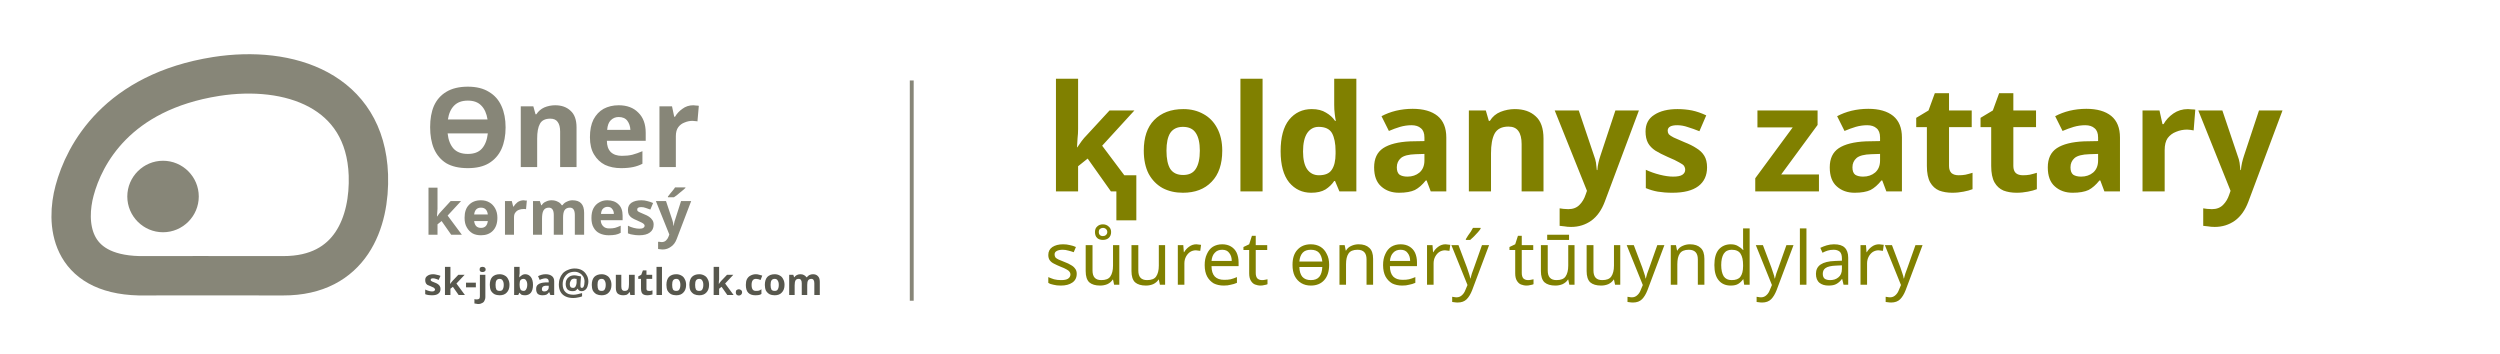
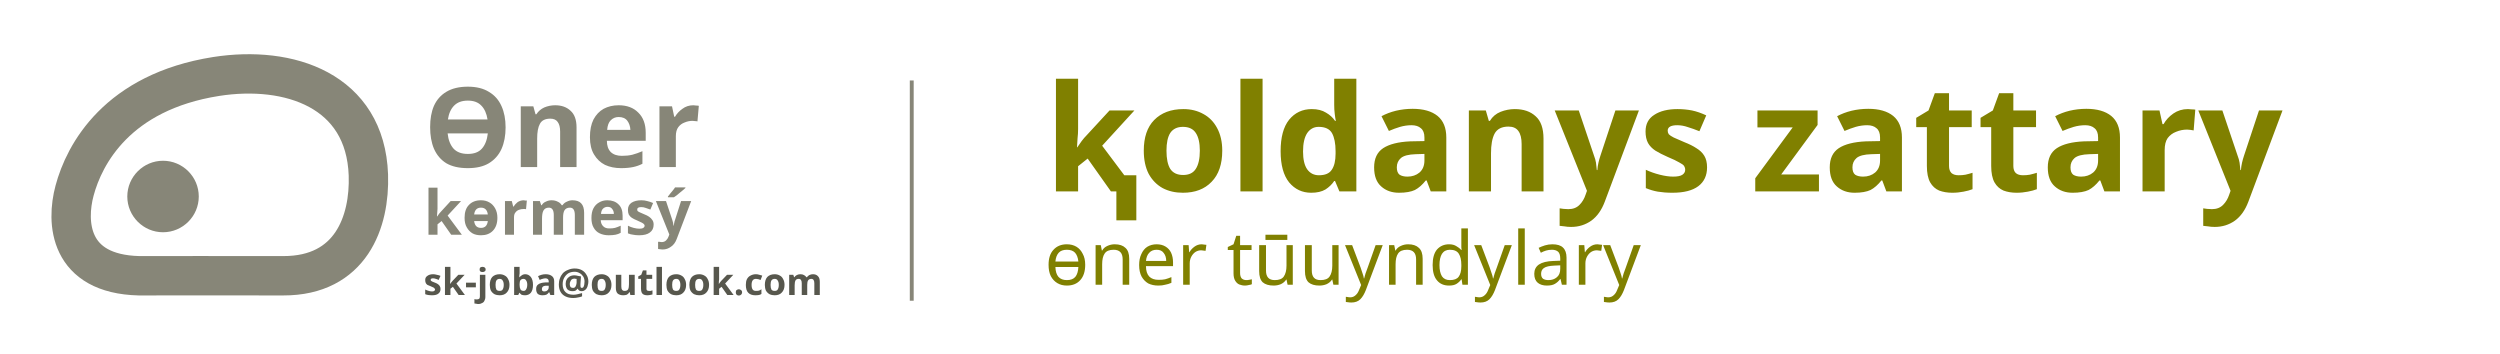
<svg xmlns="http://www.w3.org/2000/svg" width="540" height="76.358" viewBox="0 0 142.875 20.203" version="1.1" id="svg4436">
  <defs id="defs4433">
    <style type="text/css" id="style4624">
    .str0 {stroke:#6B470F;stroke-width:341.67;stroke-miterlimit:22.926}
    .fil0 {fill:none}
    .fil1 {fill:#6B470F}
   </style>
  </defs>
  <g id="layer1">
    <rect style="display:inline;fill:none;fill-opacity:1;stroke:none;stroke-width:1.487;stroke-miterlimit:4;stroke-dasharray:none;stroke-opacity:1" id="rect154481" width="121.444" height="20.203" x="0.234" y="0.234" />
    <path d="m 12.351,4.371 c -5.65,0.892 -7.533,4.441 -8.089,6.522 -0.486,1.804 -0.347,4.768 3.687,4.867 1.309,0 5.115,-0.008 8.237,0 3.876,0.008 4.956,-3.093 4.867,-5.759 -0.17,-4.842 -4.527,-6.283 -8.703,-5.63 z" style="display:inline;fill:none;stroke:#878678;stroke-width:2.25;stroke-linecap:butt;stroke-linejoin:miter;stroke-dasharray:none;stroke-opacity:1" id="path982-7" />
    <path d="m 7.275,11.23 c 0,-1.124 0.918,-2.043 2.042,-2.043 1.124,0 2.043,0.918 2.043,2.043 0,1.124 -0.918,2.043 -2.043,2.043 -1.124,0 -2.042,-0.918 -2.042,-2.043 z" style="display:inline;opacity:1;fill:#878678;fill-opacity:1;fill-rule:evenodd;stroke-width:1.058" id="path984-5" />
    <text xml:space="preserve" style="font-style:normal;font-variant:normal;font-weight:normal;font-stretch:normal;font-size:12.7px;line-height:0;font-family:sans-serif;-inkscape-font-specification:sans-serif;display:inline;fill:#878678;fill-opacity:1;stroke:none;stroke-width:1.058;stroke-miterlimit:4;stroke-dasharray:none" x="24.207" y="9.544" id="text2286">
      <tspan style="font-style:normal;font-variant:normal;font-weight:bold;font-stretch:normal;font-size:6.35px;line-height:0.7;font-family:sans-serif;-inkscape-font-specification:'sans-serif Bold';fill:#878678;fill-opacity:1;stroke-width:1.058;stroke-miterlimit:4;stroke-dasharray:none" id="tspan56229" x="24.207" y="9.544">Өner</tspan>
      <tspan style="font-style:normal;font-variant:normal;font-weight:bold;font-stretch:normal;font-size:3.528px;line-height:0.6;font-family:sans-serif;-inkscape-font-specification:'sans-serif Bold';fill:#878678;fill-opacity:1;stroke-width:1.058;stroke-miterlimit:4;stroke-dasharray:none" id="tspan28353" x="24.207" y="13.416">kөrmesý</tspan>
      <tspan x="24.207" y="16.857" style="font-style:normal;font-variant:normal;font-weight:bold;font-stretch:normal;font-size:2.117px;line-height:0.3;font-family:sans-serif;-inkscape-font-specification:'sans-serif Bold';opacity:0.216;fill:#57574d;fill-opacity:1;stroke-width:1.058;stroke-miterlimit:4;stroke-dasharray:none" id="tspan2257">sk-joba@outlook.com</tspan>
    </text>
    <text xml:space="preserve" style="font-style:normal;font-variant:normal;font-weight:normal;font-stretch:normal;font-size:12.7px;line-height:0.4;font-family:sans-serif;-inkscape-font-specification:sans-serif;display:inline;fill:#878678;fill-opacity:1;stroke:none;stroke-width:1.058;stroke-miterlimit:4;stroke-dasharray:none" x="59.693" y="10.939" id="text2286-8">
      <tspan id="tspan21764-5" x="59.693" y="10.939" style="font-style:normal;font-variant:normal;font-weight:bold;font-stretch:normal;font-size:8.467px;font-family:sans-serif;-inkscape-font-specification:'sans-serif Bold';fill:#808000;fill-opacity:1;stroke-width:1.058;stroke-miterlimit:4;stroke-dasharray:none">ⱪoldanys zattary</tspan>
-       <tspan x="59.693" y="16.272" style="font-style:normal;font-variant:normal;font-weight:normal;font-stretch:normal;font-size:4.233px;font-family:sans-serif;-inkscape-font-specification:sans-serif;fill:#808000;fill-opacity:1;stroke-width:1.058;stroke-miterlimit:4;stroke-dasharray:none" id="tspan73232-0">sůuret өnerý tūuyndylary</tspan>
+       <tspan x="59.693" y="16.272" style="font-style:normal;font-variant:normal;font-weight:normal;font-stretch:normal;font-size:4.233px;font-family:sans-serif;-inkscape-font-specification:sans-serif;fill:#808000;fill-opacity:1;stroke-width:1.058;stroke-miterlimit:4;stroke-dasharray:none" id="tspan73232-0">өner tūuyndylary</tspan>
    </text>
    <path style="fill:none;stroke:#878678;stroke-width:0.222px;stroke-linecap:butt;stroke-linejoin:miter;stroke-opacity:1" d="m 52.106,4.597 c 0,12.459 0,12.589 0,12.589" id="path111900" />
  </g>
</svg>
